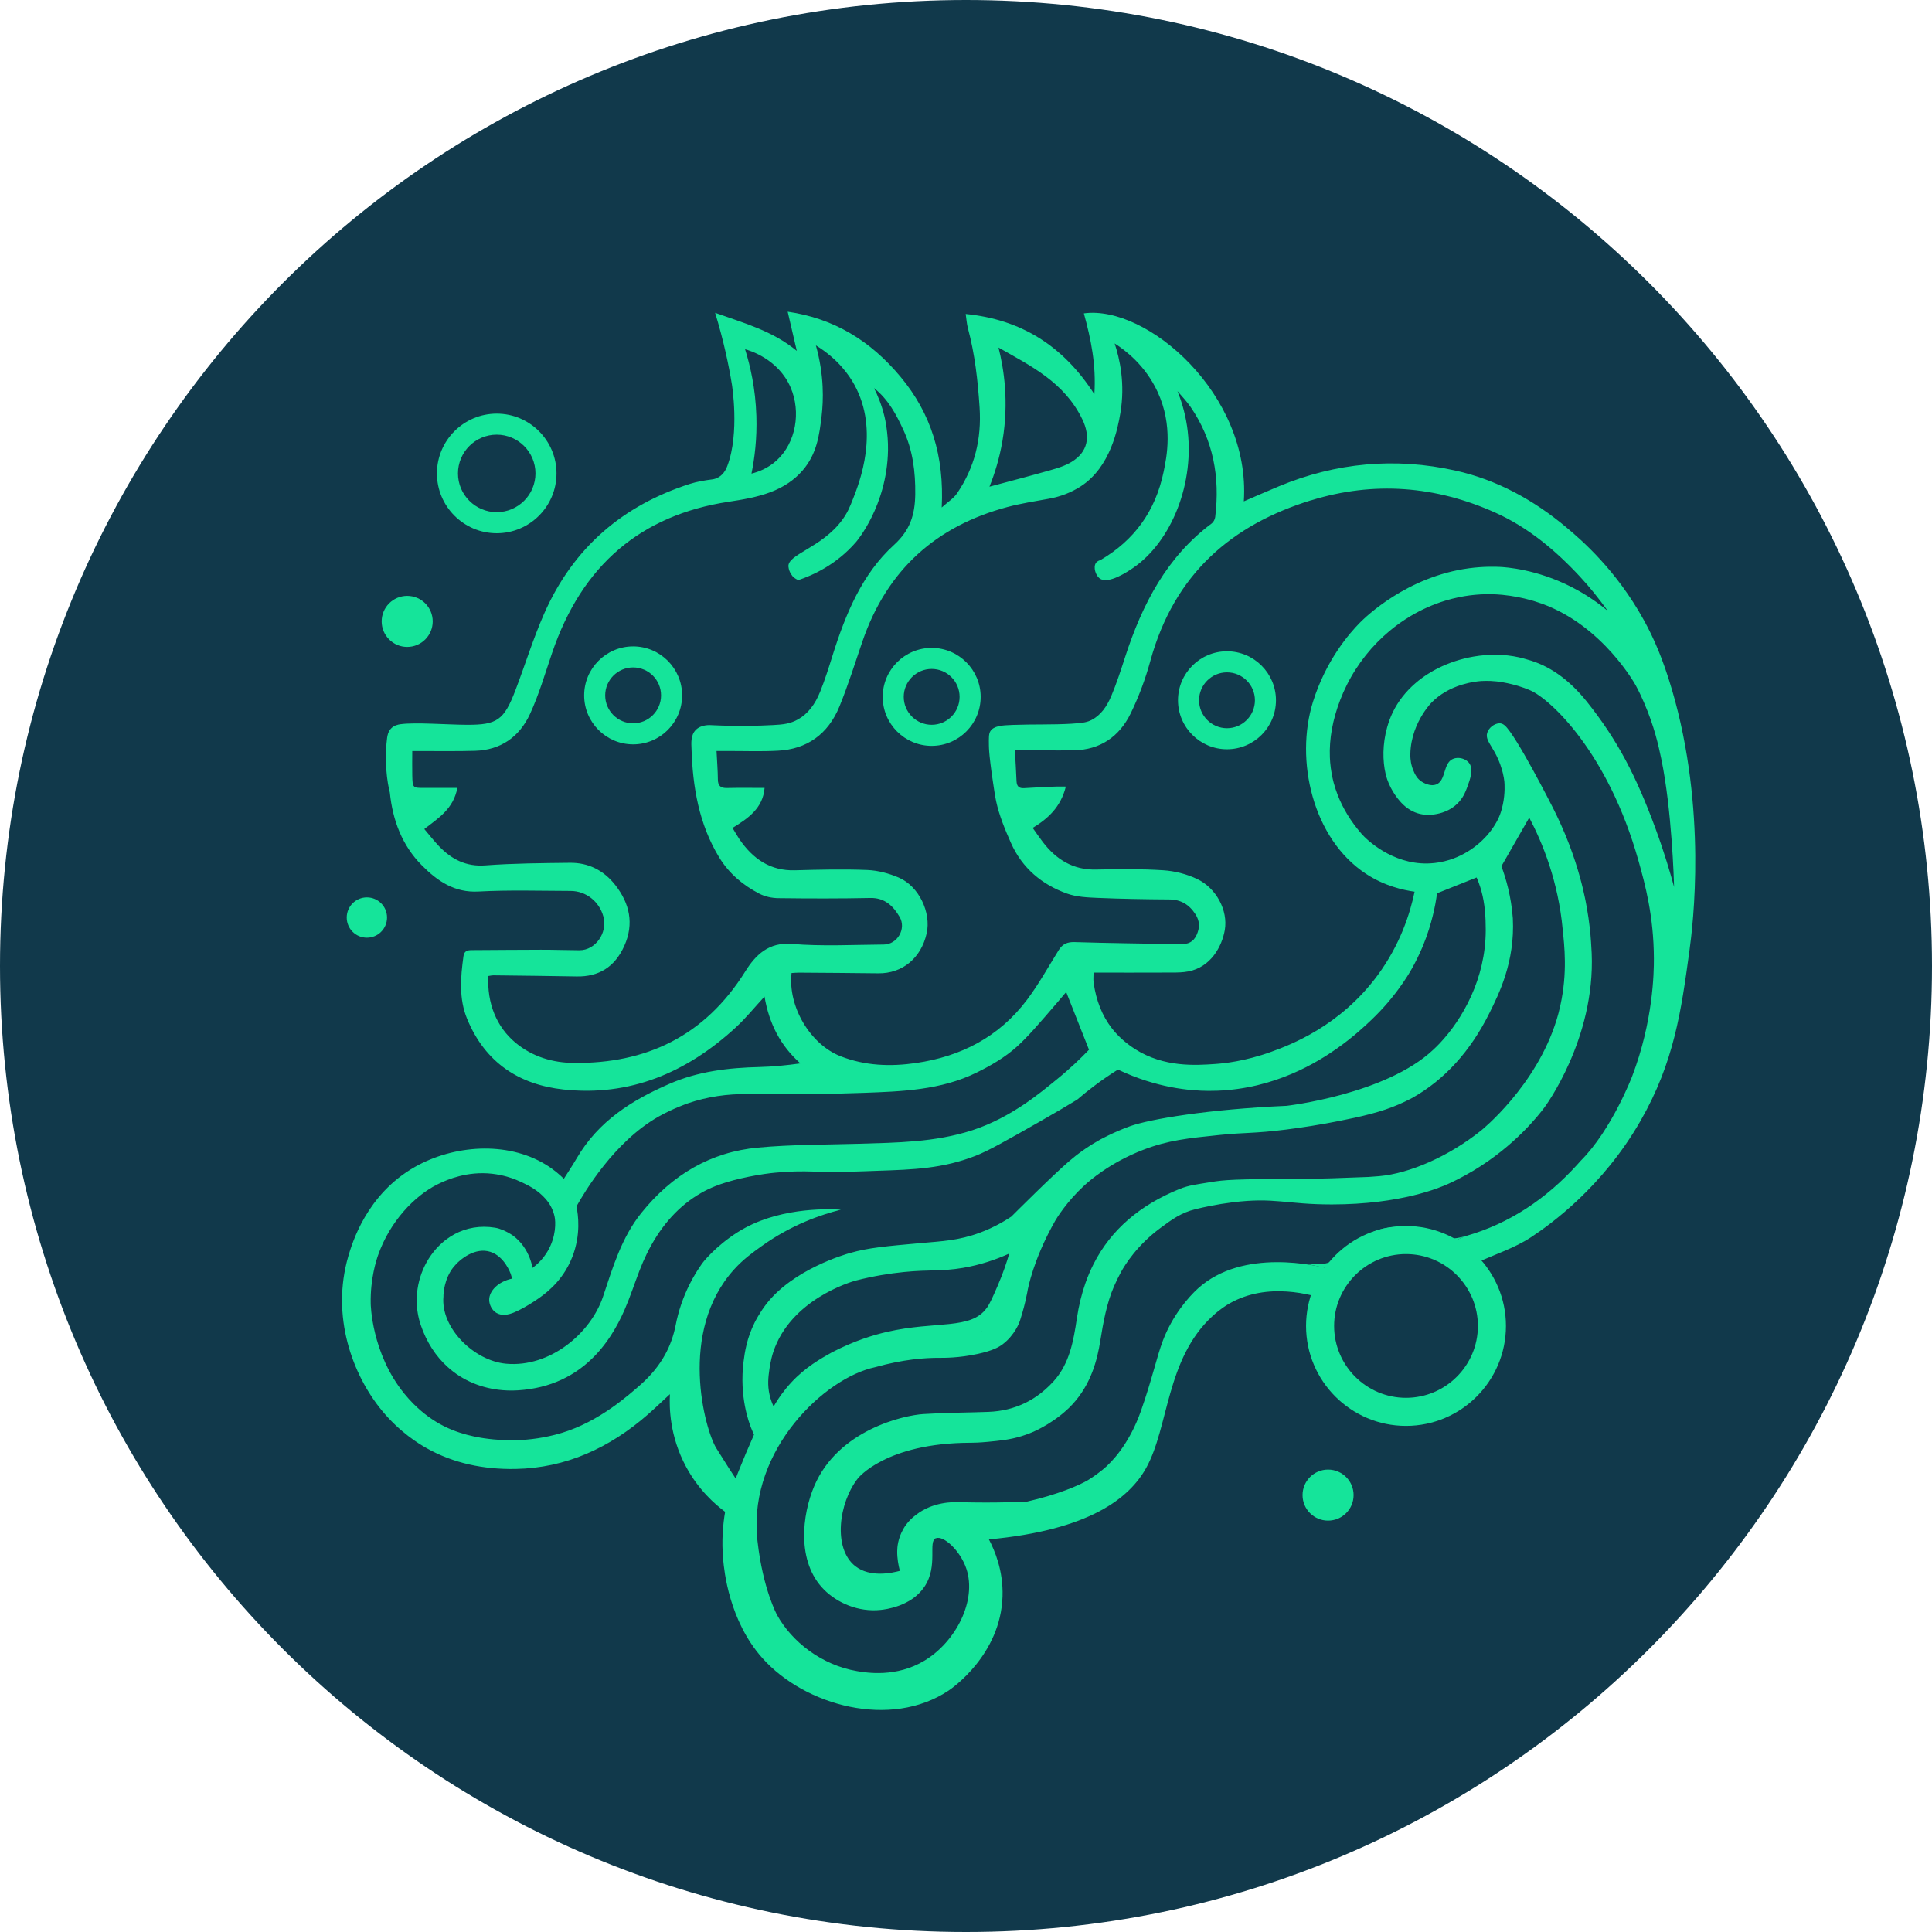
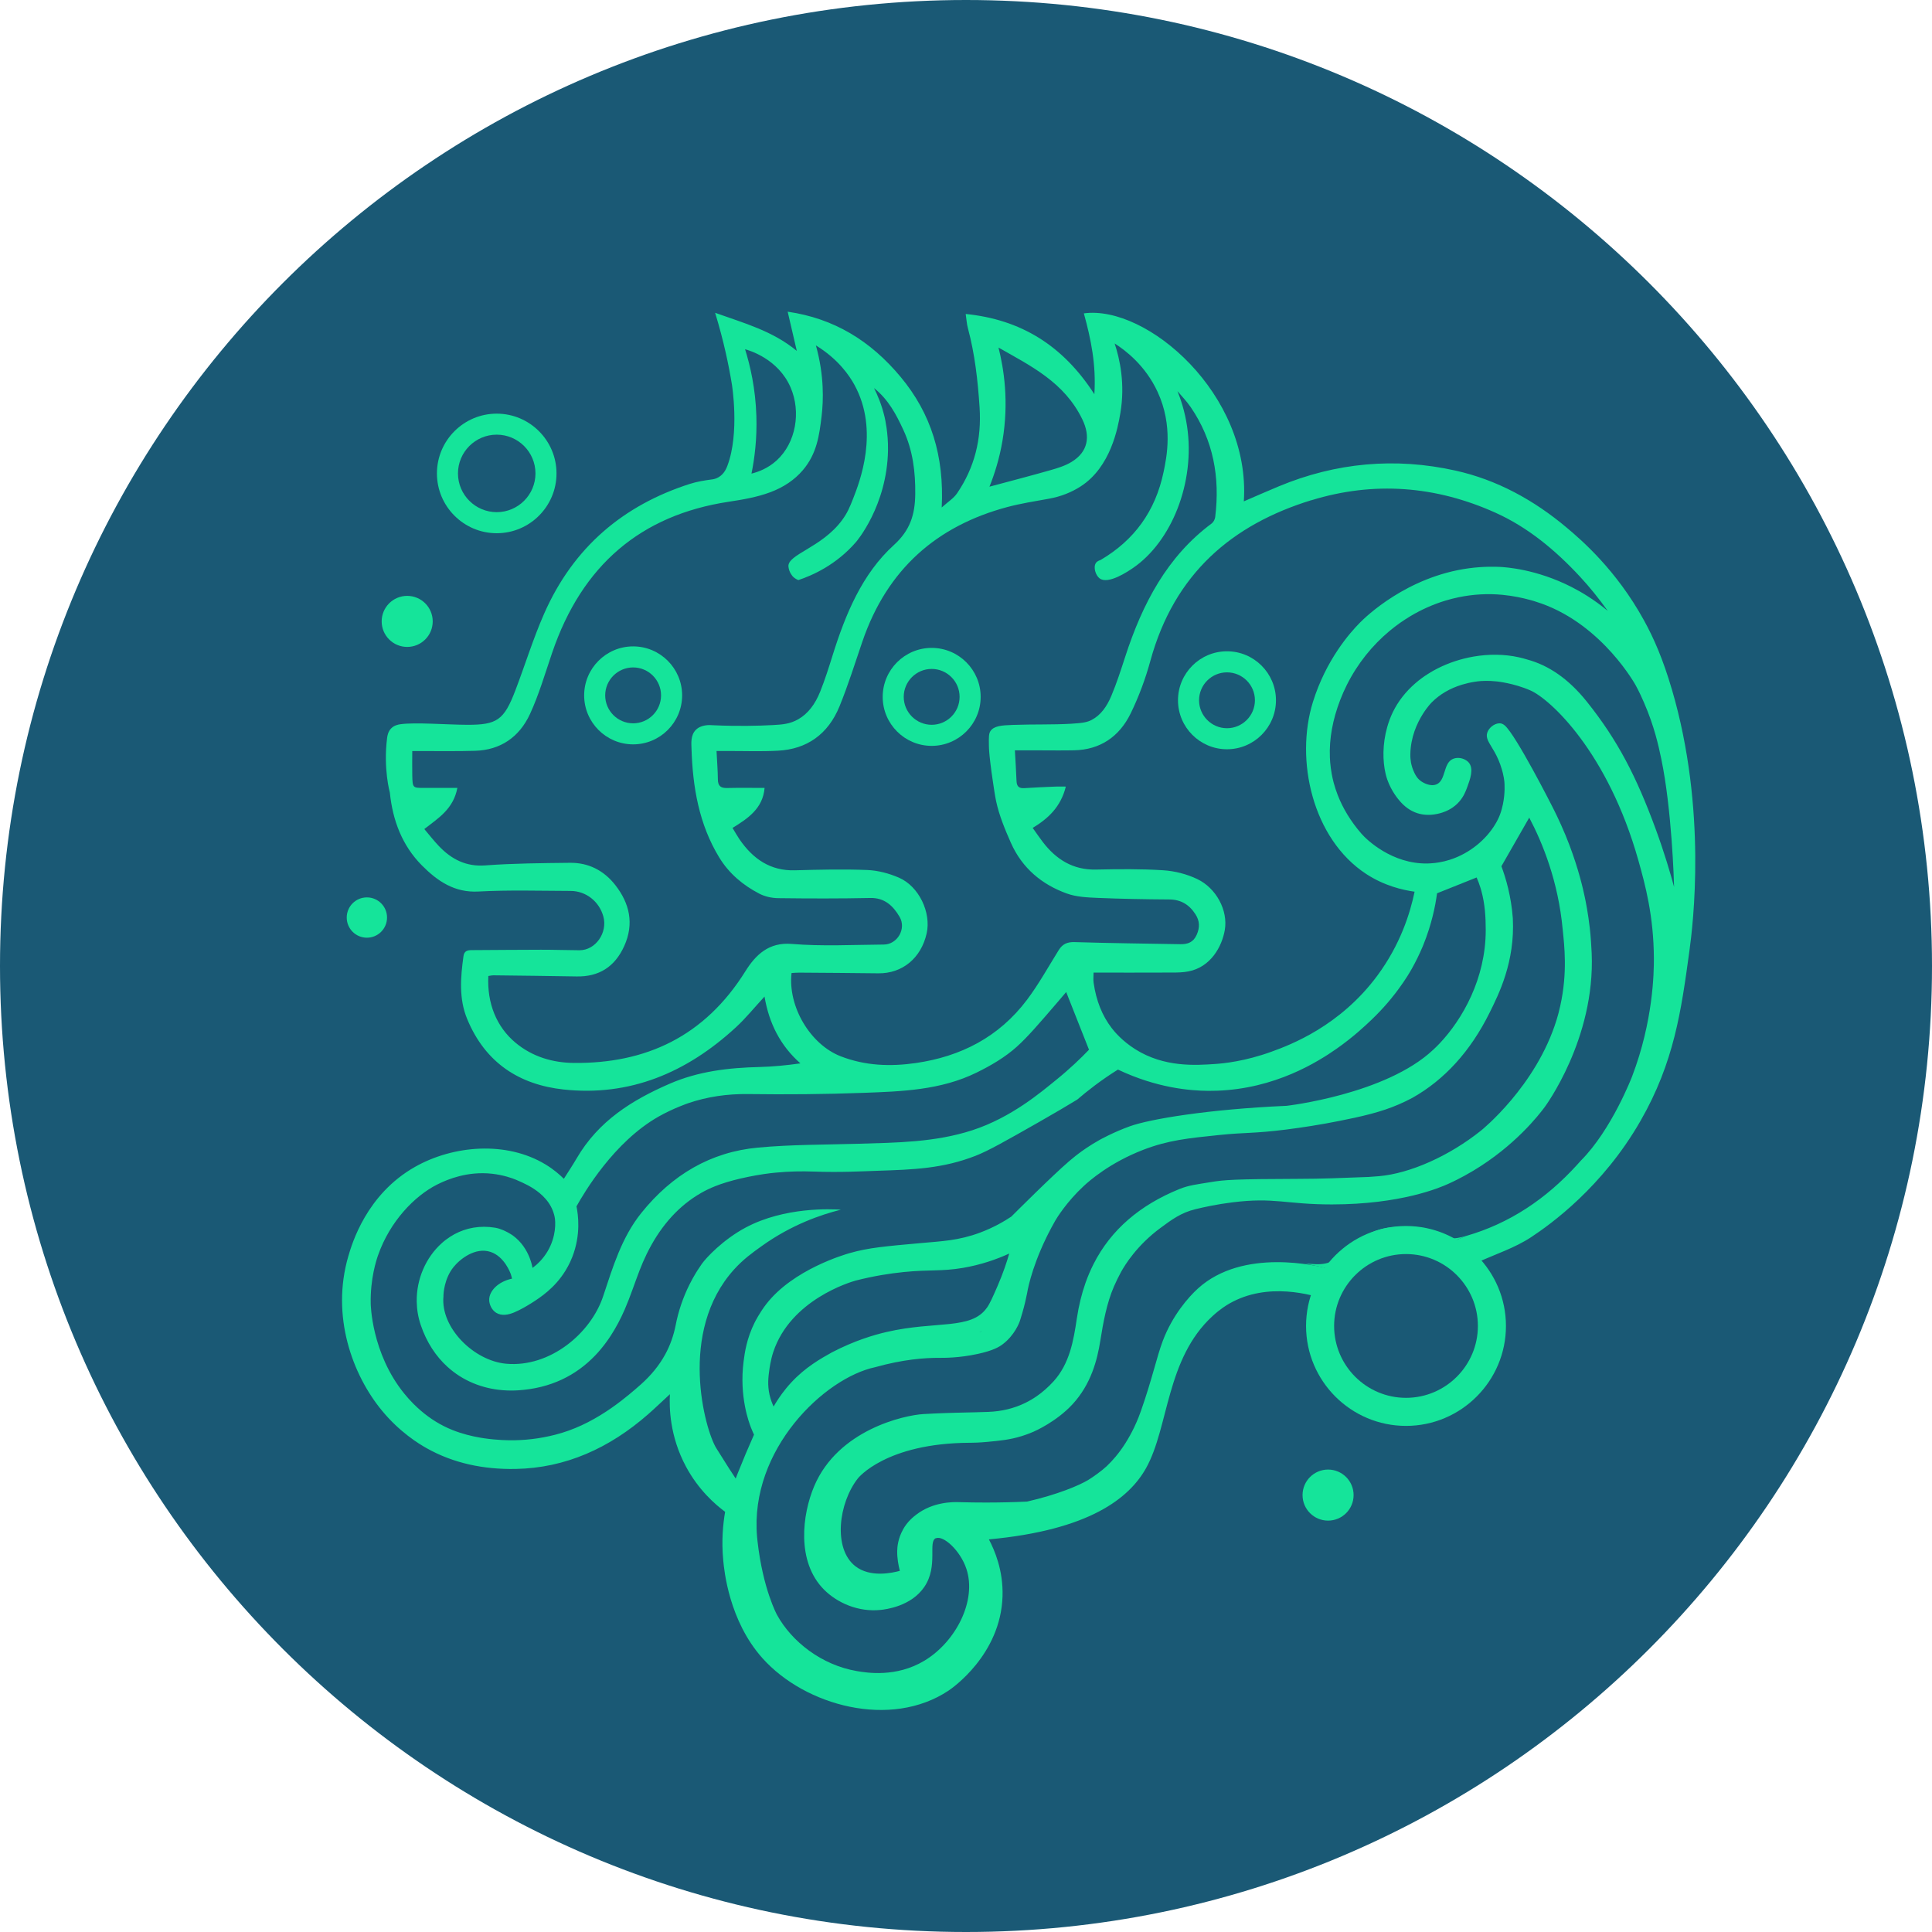
<svg xmlns="http://www.w3.org/2000/svg" id="Ebene_2" data-name="Ebene 2" viewBox="0 0 654.72 654.72">
  <defs>
    <style>
      .cls-1 {
        fill: #15e49a;
      }

      .cls-2 {
-         fill: #11394b;
+         fill: #1a5975;
      }
    </style>
  </defs>
  <g id="Ebene_1-2" data-name="Ebene 1">
    <circle class="cls-2" cx="327.36" cy="327.36" r="327.36" />
    <g>
      <g id="Ebene_1-2" data-name="Ebene 1-2">
        <circle class="cls-1" cx="137.99" cy="210.58" r="8.65" />
        <circle class="cls-1" cx="124.33" cy="310.94" r="6.83" />
        <path class="cls-1" d="M435.24,547.05c-.36.31-.72.62-1.09.92.24-.19.62-.51,1.09-.92Z" />
        <path class="cls-1" d="M485.06,418.28c-10.58-4.64-20.7-2.97-29.07,5.74-3.15,3.27-6.17,4.69-10.74,4.36-1.05-.08-2.11-.13-3.16-.19.41.06.63.1.63.1,2.62.56,5.23,1.13,7.85,1.7,1.65-2.3,6.73-8.76,15.97-11.63,12.44-3.86,22.82,1.75,24.66,2.79,1.35-.52,3.32-1.3,5.66-2.31-4.31,1.24-7.56,1.32-11.8-.54h0Z" />
        <path class="cls-1" d="M566.57,233.64c-3.05-10.4-6.18-17.48-9.5-23.5-9.37-17.03-21.2-27.18-26.07-31.27-11.24-9.47-23.81-16.3-37.78-19.4-20.34-4.53-40.43-2.74-59.88,5.35-3.93,1.63-7.83,3.36-11.83,5.08,2.4-36.3-32.91-66.64-54.21-63.7,2.4,8.68,4.21,17.43,3.56,27.39-10.73-16.66-25.07-25.33-43.6-27.19.27,1.82.35,3.38.75,4.84,2.35,8.75,3.35,17.66,3.95,26.75.72,10.88-1.71,20.49-7.63,29.19-1.16,1.7-3.04,2.85-5.2,4.8.88-17.44-3.59-31.85-13.93-44.26-10.21-12.26-22.6-19.83-38.27-22.09,1.14,4.92,2.12,9.1,3.09,13.28-8.32-6.84-17.76-9.35-27.68-12.91,2.94,9.61,4.65,17.92,5.68,24.23,0,0,2.7,16.45-1.52,27.61-.29.75-1.02,2.7-2.92,3.84-.89.53-1.69.71-2.17.77-2.58.33-5.18.75-7.65,1.54-22.38,7.18-39.4,21.31-49.38,44.01-3.72,8.45-6.45,17.38-9.76,26.04-3.83,10-6.18,11.62-16.35,11.58-6.6-.02-17.61-.9-22.59-.19-.72.1-2.07.35-3.1,1.39-1.04,1.04-1.28,2.4-1.39,3.18-1.34,10.59.92,18.57.92,18.57.95,9.46,4.19,17.96,10.82,24.66,5.37,5.42,11.16,9.34,19.23,8.89,10.38-.56,20.81-.23,31.22-.2,5.22.02,9.68,3.58,11.08,8.64,1.53,5.52-2.64,11.47-8.06,11.46-4.37-.02-8.74-.18-13.1-.17-7.81,0-15.61.1-23.42.13-1.43,0-2.58.25-2.82,2.06-.99,7.17-1.59,14.39,1.24,21.24,6.21,15.06,17.88,22.32,32.67,23.93,22.37,2.43,41.67-5.64,58.41-21.07,3.39-3.12,6.32-6.77,9.7-10.42,1.55,9.1,5.37,16.64,12.16,22.64-4.68.65-9.27,1.12-13.86,1.23-10.46.25-20.73,1.43-30.54,5.71-12.59,5.48-24,12.53-31.41,25.23-1.4,2.39-2.93,4.69-4.35,6.94-1.4-1.39-3.46-3.19-6.2-4.85-13.2-8.01-31.21-6.56-44.24.81-16.46,9.31-21.34,25.99-22.59,30.24-5.95,20.31,1.36,40.25,11.46,52.45,5.96,7.21,12.45,11.19,15.13,12.68,9.01,5.06,19.2,7.2,30.11,7,16.95-.31,31.82-7.1,44.85-18.5,2.4-2.1,4.7-4.33,7.42-6.83-.23,4.39-.13,14.17,5.47,24.58,4.25,7.9,9.85,12.76,13.24,15.28-.69,3.99-1.28,9.69-.64,16.43.32,3.38,1.93,20.46,13.3,33.18,14.41,16.13,43.43,24.05,63.05,10.98,1.18-.78,17.69-12.18,18.3-31.96.27-8.77-2.69-15.63-4.62-19.29,34.04-3.15,47.59-13.95,53.3-24.22,7.71-13.86,6.7-36.95,22.47-51.44,2.65-2.43,4.79-3.73,5.83-4.32,12.83-7.27,27.56-3.12,33.73-.96,1.39-4.56,3.45-7.73,4.88-9.6,1.28-1.68,8.85-11.15,20.75-11.53,3.54-.11,6.25.67,7.73,1.09,5.24,1.52,9.84,4.56,13.31,8.59,1.35-.55,2.57-1.02,3.73-1.55,6.04-2.77,12.5-4.83,18.03-8.48,6.54-4.32,24.17-16.92,37.06-39.41,11.41-19.91,13.79-37.27,16.57-57.58,1.22-8.93,6.03-47.83-5.92-88.57l-.02-.02ZM444.4,169.53c21.21-6.52,42.16-4.89,62.41,4.23,10.97,4.94,20.29,12.68,28.63,21.67,3.35,3.61,6.45,7.48,9.39,11.58-4.69-3.9-9.05-6.45-12.27-8.09-11.95-6.08-22.31-6.71-24.35-6.81-1.35-.06-5.34-.21-10.38.46-21.09,2.82-35.18,16.62-36.94,18.4-3.51,3.54-11.49,12.62-15.94,26.84-6.18,19.75-.17,46.44,18.01,58.35,6.25,4.09,12.52,5.47,16.42,6.02-1.5,7.24-4.8,17.86-12.59,28.4-12.68,17.16-29.45,23.49-35.87,25.81-9.12,3.31-16.26,3.97-19.06,4.17-6.69.46-17.31,1.2-27.13-4.99-4.48-2.82-7.11-6.02-7.94-7.1-3.3-4.26-5.33-9.43-6.18-15.41-.16-1.13-.02-2.31-.02-3.46,8.98,0,17.78.02,26.57-.02,1.85,0,3.73-.03,5.54-.38,7.6-1.45,11.39-8.42,12.36-14.02,1.15-6.64-2.88-14.21-9.35-17.29-3.55-1.69-7.6-2.72-11.49-2.97-7.59-.49-15.24-.4-22.85-.24-7.62.16-13.39-3.31-18.02-9.39-1.11-1.45-2.14-2.97-3.39-4.72,5.14-3.12,9.5-7.03,11.23-14.01-1.4,0-2.46-.04-3.5,0-3.53.15-7.06.29-10.58.53-1.74.12-2.56-.55-2.63-2.43-.13-3.42-.36-6.85-.55-10.38h8.12c4,0,7.99.07,11.99-.02,8.68-.19,15.24-4.51,19.14-12.53,2.75-5.64,4.99-11.68,6.66-17.79,8.12-29.59,27.71-46.18,54.57-54.44l-.02.02ZM338.37,117.78c10.96,6.24,22.35,11.76,28.42,24.35,2.85,5.89,1.85,11.05-3.65,14.4-2.2,1.34-4.76,2.12-7.23,2.82-6.68,1.91-13.41,3.65-20.6,5.58,1.71-4.25,3.37-9.46,4.4-15.51,2.26-13.28.47-24.5-1.34-31.65ZM267.91,131.28c3.6,8.31,1.82,18.77-4.7,24.74-3,2.75-6.34,3.93-8.55,4.48,1.05-5.14,1.91-11.8,1.66-19.55-.29-9.29-2.08-17-3.83-22.6,1.4.38,11.22,3.23,15.42,12.93h0ZM252.6,329.14c-13.87,22.2-33.83,31.31-58.14,31.07-7.1-.07-14.02-2.05-19.81-6.89-6.4-5.36-9.63-13.35-9.16-22.57.57-.08,1.19-.24,1.79-.23,9.39.11,18.77.21,28.16.38,7.44.13,12.88-3.16,16.11-10.32,3.41-7.57,1.79-14.44-3-20.6-3.93-5.05-9.2-7.67-15.4-7.59-9.57.11-19.15.17-28.7.88-6.45.48-11.38-2.01-15.73-6.56-1.63-1.71-3.11-3.61-4.93-5.76,4.71-3.67,9.85-6.77,11.2-13.94-3.97,0-7.55-.02-11.12,0-4.04.02-4.06.03-4.16-4.35-.06-2.55,0-5.11,0-8.14h2.96c6.14-.02,12.27.1,18.4-.09,8.45-.26,14.9-4.57,18.54-12.48,3.04-6.6,5.11-13.71,7.47-20.64,10.15-29.94,30.24-46.77,59.82-51.27,4.76-.72,9.61-1.54,14.11-3.22,4.6-1.71,8.26-4.23,11.01-7.43,4.83-5.63,5.64-11.95,6.41-18.4.61-5.16.94-13.64-1.94-23.94,7.69,4.72,11.38,10.32,13.04,13.33,8.64,15.7,1.65,33.26-.36,38.43-1.24,3.19-2.06,5.08-3.79,7.43-6.9,9.38-18.57,11.61-18.19,15.77.19,2.06,1.55,3.42,1.55,3.42.64.63,1.35.98,1.82,1.15,4.74-1.59,12.79-5.11,19.53-12.9,0,0,10.51-12.14,10.84-31.09.1-5.82-1.02-10.71-1.16-11.29-.98-4.15-2.4-7.47-3.58-9.79,4.86,3.86,7.54,8.97,9.97,14.24,3.17,6.87,4.1,14.16,4,21.79-.1,6.98-1.78,12.2-7.23,17.15-10.78,9.79-16.39,23.39-20.8,37.47-1.28,4.11-2.58,8.22-4.18,12.21-1.72,4.31-4.16,7.52-7.47,9.39-2.71,1.55-5.22,1.78-8.49,1.95-5.05.27-11.93.44-20.35.06-1.27-.12-4.07-.21-5.85,1.58-1.82,1.84-1.5,4.69-1.45,6.33.39,13.06,2.54,25.64,9.37,36.86,3.37,5.54,8.13,9.46,13.61,12.31,1.93,1,4.27,1.5,6.43,1.52,10.4.13,20.81.16,31.21-.06,4.77-.1,7.69,2.62,9.91,6.42,2.34,4-.76,9.33-5.37,9.36-10.41.08-20.86.65-31.2-.21-7.74-.65-12.22,3.68-15.7,9.26v.02ZM268.24,329.74c.85-.05,1.74-.14,2.64-.13,8.93.06,17.84.12,26.77.23,8.13.1,14.5-5.14,16.38-13.54,1.58-7.05-2.61-15.95-9.41-18.88-3.36-1.45-7.12-2.45-10.73-2.59-8.17-.33-16.35-.12-24.54.1-8.22.23-14.17-3.79-18.8-10.58-.76-1.12-1.41-2.31-2.31-3.78,5.22-3.2,10.31-6.63,10.86-13.56-4.42,0-8.56-.07-12.71.03-2.05.05-3.12-.59-3.12-2.97-.02-3.03-.28-6.06-.45-9.57h3.51c5.76-.02,11.53.21,17.28-.1,9.77-.5,17-5.51,20.9-15.07,2.9-7.13,5.22-14.53,7.71-21.84,8.45-24.78,25.42-39.3,49.09-45.65,4.67-1.25,9.47-1.98,14.24-2.85,4.07-.74,7.63-2.2,10.69-4.17,10.16-6.55,12.58-19.82,13.42-24.77,1.71-10.01-.21-18.47-1.93-23.66,3.63,2.31,10.38,7.4,14.55,16.39,5.32,11.49,3.08,22.17,2.05,27.1-2.8,13.48-10.06,23.23-21.31,29.86-.21.13-1.16.29-1.66,1.07-.94,1.46-.06,4.19,1.29,5.2,2.93,2.19,9.75-2.47,11.3-3.53,12.99-8.87,21.19-28.86,18.32-48.06-.78-5.18-2.2-9.28-3.25-11.87,1.31,1.56,3.07,3.35,4.48,5.41,7.65,11.18,9.98,23.73,8.31,37.26-.1.78-.59,1.72-1.18,2.16-15.1,11.2-23.5,27.25-29.32,45.19-1.45,4.46-2.89,8.95-4.7,13.25-1.56,3.72-3.65,6.56-6.62,8.12-1.4.74-2.77,1.08-6.98,1.32-6.34.37-12.4.14-19.78.4-3.84.13-6.48.34-7.63,2.16-.54.86-.52,2.18-.48,4.8.02,1.2.09,2.59.52,6.15.19,1.56.48,3.79.89,6.48.29,1.93.64,4.4,1.05,6.32,1.04,4.84,2.99,9.51,4.99,14.04,3.85,8.68,10.59,14.17,18.97,17.19,3.26,1.17,6.92,1.33,10.42,1.48,8.08.34,16.16.48,24.25.53,3.89.02,6.75,1.67,8.91,5.02,1.47,2.28,1.51,4.49.42,6.95-1.12,2.54-3.04,3.23-5.45,3.19-11.98-.21-23.96-.34-35.94-.71-2.43-.07-4.07.61-5.38,2.73-3.52,5.66-6.77,11.55-10.74,16.83-9.59,12.73-22.56,19.22-37.58,21.41-8.66,1.26-17.22.97-25.57-2.28-10.25-3.99-17.93-16.77-16.64-28.22h-.02ZM191.66,430.54c.08-.13.16-.28.24-.41.2-.33.39-.67.58-1.01.15-.28.29-.58.44-.87.11-.23.23-.44.33-.67.25-.54.48-1.09.71-1.66,2.93-7.56,1.98-14.25,1.4-17.11,2.64-4.71,12.7-21.85,27.84-30.43,4.95-2.8,10.03-4.53,10.03-4.53,6.47-2.2,13.22-3.18,20.25-3.09,13,.17,26.02.07,39.01-.41,13.07-.48,26.29-.89,38.46-6.87,4.83-2.37,9.67-5.19,13.69-8.82,3.56-3.22,7.16-7.36,14.29-15.68,1-1.17,1.82-2.13,2.38-2.8,2.58,6.52,5.15,13.03,7.73,19.55-2.69,2.81-6.48,6.49-11.36,10.42-4.6,3.7-14.8,12.53-28.21,16.88-12.68,4.11-25.63,4.18-38.62,4.57-11.33.33-22.7.25-33.98,1.3-15.97,1.47-29.11,9.16-39.56,22.18-6.64,8.28-9.62,18.28-12.92,28.21-4.15,12.53-18,24.21-32.88,22.85-10.92-.99-22.25-12.19-21.23-22.82v-.44c.02-.45.24-5.52,3.37-9.44,2.24-2.81,7.44-6.87,12.56-5.2,4.78,1.56,6.79,7.25,6.9,7.57.2.6.33,1.12.4,1.5-4.72,1.01-7.8,4.21-7.73,7.26.03,1.51.85,3.37,2.39,4.32,1.89,1.15,4.15.66,6.04-.12,2.35-.98,4.6-2.37,6.03-3.26,2.78-1.78,7.76-4.98,11.42-10.96h0ZM255.76,448.14c-2.73,5.47-3.38,10.2-3.77,13.22-1.52,11.89,1.83,20.73,2.54,22.53.38.97.74,1.75.99,2.29-1.89,4.23-3.73,8.59-5.5,13.05-.24.6-.48,1.21-.71,1.82-.84-1.2-2.77-4.21-6.56-10.27h0c-3.86-6.18-13.1-39.49,6.03-60.6,3.14-3.46,6.16-5.62,9.35-7.91,10.15-7.27,20.1-10.64,26.82-12.33-3.22-.21-19.03-1-32.25,6.05-7.71,4.11-13.42,10.28-14.85,12.3-1.07,1.51-2.09,3.19-2.09,3.19-.66,1.09-1.37,2.35-2.1,3.81-2.17,4.34-3.76,8.99-4.7,13.84-.35,1.78-.82,3.46-1.4,5.08-.59,1.67-1.31,3.27-2.13,4.77-2.08,3.81-4.85,7.13-8.13,10.07-1.38,1.23-2.77,2.43-4.19,3.59-.81.67-1.62,1.32-2.44,1.95-.57.44-1.14.87-1.71,1.29-1.15.85-2.32,1.66-3.5,2.44-5.34,3.51-11.07,6.31-17.36,7.9-5.18,1.32-10.38,1.93-15.53,1.86h-.02c-.74,0-1.47-.03-2.21-.07-.16,0-.34-.02-.53-.03-1.34-.08-3.37-.22-5.79-.58-.4-.06-.8-.13-1.21-.19-2.89-.49-6.23-1.3-9.54-2.63-.48-.19-.94-.39-1.41-.6-3.8-1.71-7.29-4.08-10.38-6.94-.44-.41-.88-.82-1.31-1.25-.02-.02-.02-.02-.04-.04-1.09-1.1-2.14-2.26-3.12-3.47-11.21-13.78-11.38-30.54-11.38-30.54-.17-8.44,1.93-14.77,2.49-16.36,4.03-11.52,12.39-20.1,19.98-23.94.52-.27,1.01-.49,1.12-.54,2.31-1.07,9.06-4.09,17.54-3.14,3.81.43,6.87,1.51,8.13,2.05.59.25,1.28.55,2.02.89,2.47,1.13,5.59,2.85,7.94,5.54.36.4.69.83,1.01,1.28.6.86,1.12,1.81,1.51,2.85,0,0,.35.9.56,1.87.41,1.86.56,6.79-2.31,11.71-1.54,2.63-3.48,4.48-5.14,5.72-.13-.67-.4-1.81-.9-3.16-.04-.1-.08-.21-.12-.32-.94-2.37-2.63-5.3-5.69-7.52-.09-.06-1.18-.82-2.67-1.53-.21-.1-.44-.2-.66-.29-.82-.35-1.74-.65-2.64-.8-5.11-.85-9.8.06-13.76,2.18-1.01.55-1.98,1.17-2.9,1.87-.51.38-1,.79-1.47,1.22-5.35,4.8-8.57,12.14-8.45,19.76.04,2.65.48,5.34,1.37,7.96,1.99,5.87,5.12,10.58,9.01,14.12,1.3,1.18,2.68,2.24,4.13,3.16,5.81,3.69,12.76,5.3,19.96,4.83,10.81-.72,19.45-4.9,26.14-11.95.64-.67,1.26-1.37,1.86-2.1,1.18-1.42,2.29-2.93,3.34-4.55,1.74-2.69,3.31-5.64,4.69-8.83.93-2.14,1.76-4.34,2.56-6.53.81-2.2,1.59-4.42,2.43-6.6.75-1.95,1.56-3.82,2.44-5.63,4.16-8.53,9.8-15.32,17.12-19.9.45-.29.92-.56,1.41-.84,1.36-.78,2.88-1.52,4.73-2.26,2.28-.9,5.06-1.77,8.65-2.61h.03c.86-.2,1.68-.38,2.48-.54.06-.02.13-.02.19-.04.82-.17,1.59-.31,2.32-.44.03,0,.06,0,.1-.02,4.07-.72,6.75-.93,6.75-.93h.04c4.53-.44,8.73-.5,12.72-.36,9.15.33,15.97-.08,21.62-.26,12.37-.41,22.18-.74,33.32-5.09,4.26-1.66,9.96-4.89,21.34-11.36,5.49-3.12,9.99-5.79,13.1-7.69h0c3.38-2.91,7.96-6.51,13.78-10.16,13.15,6.24,24.41,7.17,30.66,7.21,1.03,0,2.05-.02,3.05-.05,9.54-.36,18.03-2.66,25.27-5.75,1.67-.71,3.27-1.47,4.81-2.25,1.47-.75,2.86-1.51,4.2-2.3.63-.36,1.24-.73,1.83-1.1.51-.32,1.01-.63,1.49-.94.98-.63,1.91-1.26,2.8-1.89,5.79-4.06,9.81-7.9,11.8-9.79,2.06-1.97,3.88-3.91,5.46-5.75.4-.46.78-.91,1.14-1.36.52-.63,1.01-1.25,1.48-1.86.37-.48.72-.94,1.05-1.39,2.47-3.34,3.97-5.92,4.59-7.03,1.38-2.46,2.54-4.87,3.53-7.2.09-.2.17-.4.25-.59.38-.93.73-1.84,1.05-2.73.34-.94.66-1.87.94-2.77.99-3.13,1.68-6.02,2.15-8.52.23-1.23.4-2.35.55-3.39.02-.1.03-.19.04-.29,1.24-.5,2.48-.99,3.73-1.49,3.23-1.29,6.45-2.58,9.68-3.87.48,1.09.9,2.2,1.24,3.31h0c.05.13.08.28.13.41.09.29.17.58.25.87,1.2,4.38,1.47,8.82,1.47,13.26-.02,16.48-7.9,30.2-15.59,38.35l-.03.03c-.36.39-.74.76-1.11,1.13-.29.29-.59.58-.9.86-.08.07-.14.13-.14.13-16.1,15.2-49.7,19.03-49.7,19.03-26.72,1.18-46.42,4.51-53.15,6.94-5.52,1.99-10.15,4.57-10.15,4.57-3.45,1.92-5.99,3.76-7.21,4.68-.15.11-1.6,1.2-3.19,2.57-5.68,4.86-18.62,17.8-19.61,18.79-2.35,1.56-5.91,3.67-10.55,5.41-7.34,2.74-12.95,2.91-20.36,3.58-11.57,1.05-17.37,1.52-23.78,3.35-1.61.46-19.24,5.52-28.36,17.32-2.25,2.91-3.82,6.02-3.89,6.18l.03.02ZM334.39,443.23c-5.34,7.53-17.2,4.3-33.88,8.14-4.36,1.01-10.92,2.93-18.62,6.94h0c-3.81,2.12-9,5.05-13.75,10.19-2.51,2.7-4.22,5.3-4.91,6.39-.46.71-.82,1.33-1.06,1.77-.44-.92-.99-2.28-1.38-3.97-.76-3.35-.41-6.1-.06-8.63,0,0,.4-3.1,1.31-5.86,5.87-17.77,26.22-23.76,27.92-24.23h0c6.05-1.55,11.53-2.42,16.33-2.9,8.89-.89,12.71-.16,20.06-1.41,5.97-1.02,11.2-2.82,15.66-4.85-.76,2.65-2.01,6.52-3.97,11.03-1.63,3.73-2.55,5.87-3.64,7.4h0ZM332.82,451.17c-.38.13-.71.13-.98.06.33.03.65,0,.98-.06ZM317.22,521.27c2.48-.98,8.18,4.11,10.27,10.37,3.57,10.7-3.48,24.65-14.21,31.13-9.6,5.79-19.64,4.08-22.85,3.54-12.12-2.06-22.17-10.08-27.1-19.03,0,0-4.78-8.67-6.62-24.97-.08-.71-.13-1.23-.16-1.54v-.06c-2.53-29.59,22.9-53.77,40.01-57.39,9.51-2.66,16.81-3.2,21.84-3.17,1.3,0,6.47.08,12.95-1.33,5.18-1.13,7.16-2.33,8.38-3.23,4.19-3.12,5.76-7.56,5.86-7.87.13-.42.29-.92.29-.92.2-.63.38-1.23.55-1.82.4-1.37.73-2.63.99-3.76.26-1.12.48-2.12.64-2.95,0,0,1.11-7.72,6.5-18.83.22-.46.45-.93.69-1.4,0,0,0-.02.02-.03.71-1.4,1.48-2.85,2.33-4.34.49-.86,3.89-6.42,9.71-11.8,1.82-1.67,8.72-7.82,20.09-12.21,8.42-3.25,15.17-3.94,25.88-5.04,8.74-.9,11.55-.45,22.55-1.83.57-.07,6.79-.85,13.42-2.05,2.99-.54,6.16-1.17,9.52-1.89.04,0,.07-.02.11-.02,8.17-1.78,13.6-3.53,19.68-6.75h0c10.96-6.14,19.77-15.88,26.17-28.76,3.19-6.42,8.7-17.35,7.94-32.12-.55-7.46-2.33-13.51-3.87-17.65h0c3.15-5.49,6.29-10.98,9.43-16.47,4.56,8.66,9.83,21.61,11.34,37.92h0c.55,5.38,1.68,14.59-.82,25.84-.05.21-.1.44-.16.65-.13.55-.26,1.12-.4,1.68,0,0-.24.96-.69,2.43-6.93,22.54-25.53,37.47-25.53,37.47-10.87,8.73-24.17,14.58-34.6,15.51-1.08.1-3.46.26-3.62.27-9.44.37-15.95.63-23.58.64-21.86.06-25.41.36-29.72,1.08-4.95.82-7.5,1.05-10.81,2.39-13.19,5.37-23.11,13.64-29.08,25.45-1.01,2.01-1.92,4.12-2.7,6.34-1.31,3.7-2.28,7.69-2.93,11.99-.57,3.86-1.19,7.71-2.35,11.34-1.16,3.63-2.84,7.04-5.54,10.02-1.8,1.98-3.73,3.68-5.78,5.09-1.23.85-2.51,1.59-3.81,2.23-3.81,1.86-7.98,2.87-12.49,3.04-3.59.13-4.26.13-10.95.29,0,0-5.56.13-11.07.45-6.57.39-28.93,5.35-37.02,24.43-4.07,9.58-6.11,25.61,3.35,35.09,4.42,4.42,11.58,7.69,19.27,6.84,1.43-.16,10.19-1.13,14.7-7.79,4.84-7.15,1.09-15.4,3.94-16.53v.02ZM306.03,518.31c-1.73,3.08-1.97,5.95-1.98,7.31-.04,2.46.4,4.81.89,6.71-2.56.7-10.08,2.39-15.14-1.62-7.55-5.97-5.63-21.4.94-29.74,0,0,9.38-11.91,37.86-12.04h.35c.84,0,3.05-.05,5.83-.32,4.05-.4,7.38-.67,11.49-1.95.35-.11,2.04-.64,3.93-1.46.59-.25,7.82-3.45,13.22-9.28,6.35-6.86,8.42-15.09,9.45-21.54,1-6.25,2.16-12.72,4.63-18.42.75-1.72,1.55-3.35,2.4-4.91,1.33-2.41,5.38-9.01,13.29-14.87,3.92-2.9,7.08-5.24,11.95-6.41,2.81-.69,7.13-1.64,12.46-2.31,14.42-1.8,18.15.71,33.76.7,23.39-.02,36.52-5.67,39.34-6.93,1.11-.5,4.42-2.01,8.55-4.48,14.22-8.52,22.31-19.02,24.18-21.53,0,0,17.22-23.05,15.96-52.23-.08-1.75-.21-3.61-.21-3.61-.11-1.71-.25-3.37-.44-4.96-.52-4.69-1.41-9.12-1.63-10.16-.68-3.28-2.21-9.84-5.27-17.91-.45-1.19-.89-2.28-1.32-3.33-2.06-4.95-3.84-8.43-4.52-9.77,0,0-12.17-24.02-16.06-27.41-.29-.25-.63-.43-.63-.43-.43-.22-.84-.32-1.28-.29-1.69.09-3.52,1.52-4.04,3.22-.26.83-.14,1.59.18,2.41.06.13.11.27.18.4.98,2.05,3.16,4.59,4.61,9.62.18.63.44,1.53.64,2.7.07.39.13.8.18,1.24,0,0,0,.06.02.16.07.74.29,3.93-.5,7.73-.23,1.1-.54,2.26-.97,3.42-.42,1.13-1,2.29-1.7,3.43-3,4.95-8.44,9.72-15.31,11.91-1.2.39-2.46.69-3.75.9-.87.14-1.74.25-2.58.3-.42.03-.84.05-1.25.06-12.01.21-20.58-8.03-22.36-10.08-3.61-4.15-6.27-8.54-8.05-13.1-.53-1.37-.98-2.76-1.36-4.15-.27-1.01-.49-2.04-.68-3.06-.24-1.3-.4-2.6-.52-3.92-.05-.55-.08-1.1-.1-1.66-.25-6.29.94-12.79,3.49-19.42.67-1.76,1.43-3.46,2.26-5.12,3.59-7.18,8.59-13.4,14.51-18.32.56-.47,1.13-.92,1.7-1.36,1.15-.89,2.34-1.73,3.55-2.51.61-.4,1.22-.78,1.84-1.15,3.73-2.22,7.69-3.98,11.8-5.23,1.51-.46,3.03-.84,4.57-1.16,4.79-.98,9.73-1.28,14.71-.81,3.7.36,6.9,1.05,9.4,1.74.27.07.54.15.79.22.17.05.35.1.52.15.79.24,2.54.83,2.71.9,20.78,7.49,31.8,27.68,31.8,27.68,1.28,2.35,2.15,4.34,2.78,5.78,3.54,8.12,4.96,14.75,5.87,19.1,3.58,17.14,4.3,41.44,4.35,43.45-1.24-4.59-3.26-11.54-6.3-19.81-6.47-17.58-12.8-29.93-23.29-43.03-6.23-7.78-13.05-12.35-20.28-14.28h0c-.87-.27-1.8-.52-2.77-.73-4.87-1.08-10.16-1.13-15.35-.23-4.15.72-8.24,2.05-12,3.93-.47.24-.94.48-1.4.74-.75.41-1.48.86-2.2,1.32-.6.39-1.2.78-1.77,1.2-.84.61-1.66,1.26-2.43,1.94-3.12,2.72-5.72,5.98-7.54,9.73-.8,1.66-1.42,3.35-1.9,5.06-1.62,5.72-1.55,11.49-.54,15.76.16.68.34,1.33.55,1.93,1.4,4.08,3.96,6.97,3.96,6.97,1.85,2.29,3.99,3.77,6.33,4.51.59.18,1.18.32,1.79.41.61.09,1.23.13,1.86.13,1.26,0,2.57-.18,3.9-.53.45-.12,1.17-.33,2.02-.69.29-.12.58-.26.89-.42.96-.49,2.01-1.18,3.03-2.17.25-.24.48-.48.68-.73,1.47-1.7,2.13-3.42,2.64-4.8,1-2.71,2.33-6.31.52-8.4-.85-.98-2.39-1.62-3.86-1.55-.49.02-.98.12-1.43.31-1.16.48-1.8,1.45-2.27,2.57-.06.16-.13.33-.19.49-.81,2.2-1.14,4.82-3.29,5.63-2.12.79-4.51-.71-4.95-1-.21-.14-.4-.29-.59-.44-.18-.15-.35-.31-.5-.48-.25-.26-.45-.53-.63-.8-.52-.76-.86-1.55-1.14-2.25-.11-.28-.36-.9-.57-1.8-.06-.22-.1-.47-.15-.73-.13-.78-.23-1.7-.21-2.75.1-5.79,2.26-10.5,4.2-13.59,1.59-2.54,3.04-3.98,3.04-3.98,2.73-2.74,6.17-4.76,10.27-6.01,1.37-.41,2.81-.75,4.32-.98.73-.12,1.44-.2,2.14-.25,0,0,2.48-.19,5.29.13,0,0,5.75.56,11.44,3.06,6.65,2.92,26.26,20.82,36.62,57.75,2.26,8.05,5.15,18.65,5.21,33.07.02,4.87-.24,21.25-7.36,39.93,0,0-6.9,18.11-17.44,28.64h0c-.44.5-.88.98-1.32,1.47-10.38,11.39-22.72,19.75-37.51,24h0c-2.35,1.02-4.31,1.8-5.66,2.31-1.84-1.04-12.22-6.66-24.66-2.79-9.24,2.87-14.32,9.33-15.97,11.63-4.1-1.05-29.3-7.2-44.58,6.65-3.27,2.96-8.69,9.2-11.91,17.73-2.08,5.5-3.63,13.02-7.41,23.75-.3.86-1.05,2.96-2.31,5.6-1.8,3.73-3.88,7.06-6.29,9.93-.48.57-.98,1.13-1.48,1.67-.51.54-1.02,1.05-1.55,1.56-1.55,1.47-4.62,3.68-6.2,4.63-3.05,1.85-10.47,5-20.78,7.35-4.48.21-9.13.32-13.94.32-3.01,0-5.96-.04-8.85-.12-2.47-.11-9.09-.07-14.66,4.16-1.06.81-3.04,2.35-4.58,5.09v-.02Z" />
        <path class="cls-1" d="M168.33,180.7c-11.17,0-20.26-9.09-20.26-20.26s9.09-20.26,20.26-20.26,20.26,9.09,20.26,20.26-9.09,20.26-20.26,20.26ZM168.33,147.3c-7.24,0-13.13,5.89-13.13,13.13s5.89,13.13,13.13,13.13,13.13-5.89,13.13-13.13-5.89-13.13-13.13-13.13Z" />
        <path class="cls-1" d="M476.47,483.21c-18.68,0-33.87-15.2-33.87-33.87s15.2-33.87,33.87-33.87,33.87,15.2,33.87,33.87-15.2,33.87-33.87,33.87ZM476.47,424.98c-13.43,0-24.36,10.93-24.36,24.36s10.93,24.36,24.36,24.36,24.36-10.93,24.36-24.36-10.93-24.36-24.36-24.36Z" />
        <path class="cls-1" d="M214.56,252.25c-9.15,0-16.6-7.45-16.6-16.6s7.45-16.6,16.6-16.6,16.6,7.45,16.6,16.6-7.45,16.6-16.6,16.6ZM214.56,226.18c-5.22,0-9.47,4.25-9.47,9.47s4.25,9.47,9.47,9.47,9.46-4.25,9.46-9.47-4.25-9.47-9.46-9.47Z" />
        <path class="cls-1" d="M315.73,252.76c-9.15,0-16.6-7.45-16.6-16.6s7.45-16.6,16.6-16.6,16.6,7.45,16.6,16.6-7.45,16.6-16.6,16.6ZM315.73,226.69c-5.22,0-9.47,4.25-9.47,9.46s4.25,9.47,9.47,9.47,9.46-4.25,9.46-9.47-4.25-9.46-9.46-9.46Z" />
        <path class="cls-1" d="M415.8,253.91c-9.15,0-16.6-7.45-16.6-16.6s7.45-16.6,16.6-16.6,16.6,7.45,16.6,16.6-7.45,16.6-16.6,16.6ZM415.8,227.85c-5.22,0-9.46,4.25-9.46,9.46s4.25,9.47,9.46,9.47,9.47-4.25,9.47-9.47-4.25-9.46-9.47-9.46Z" />
      </g>
      <circle class="cls-1" cx="450.06" cy="506.66" r="8.65" />
    </g>
  </g>
</svg>
